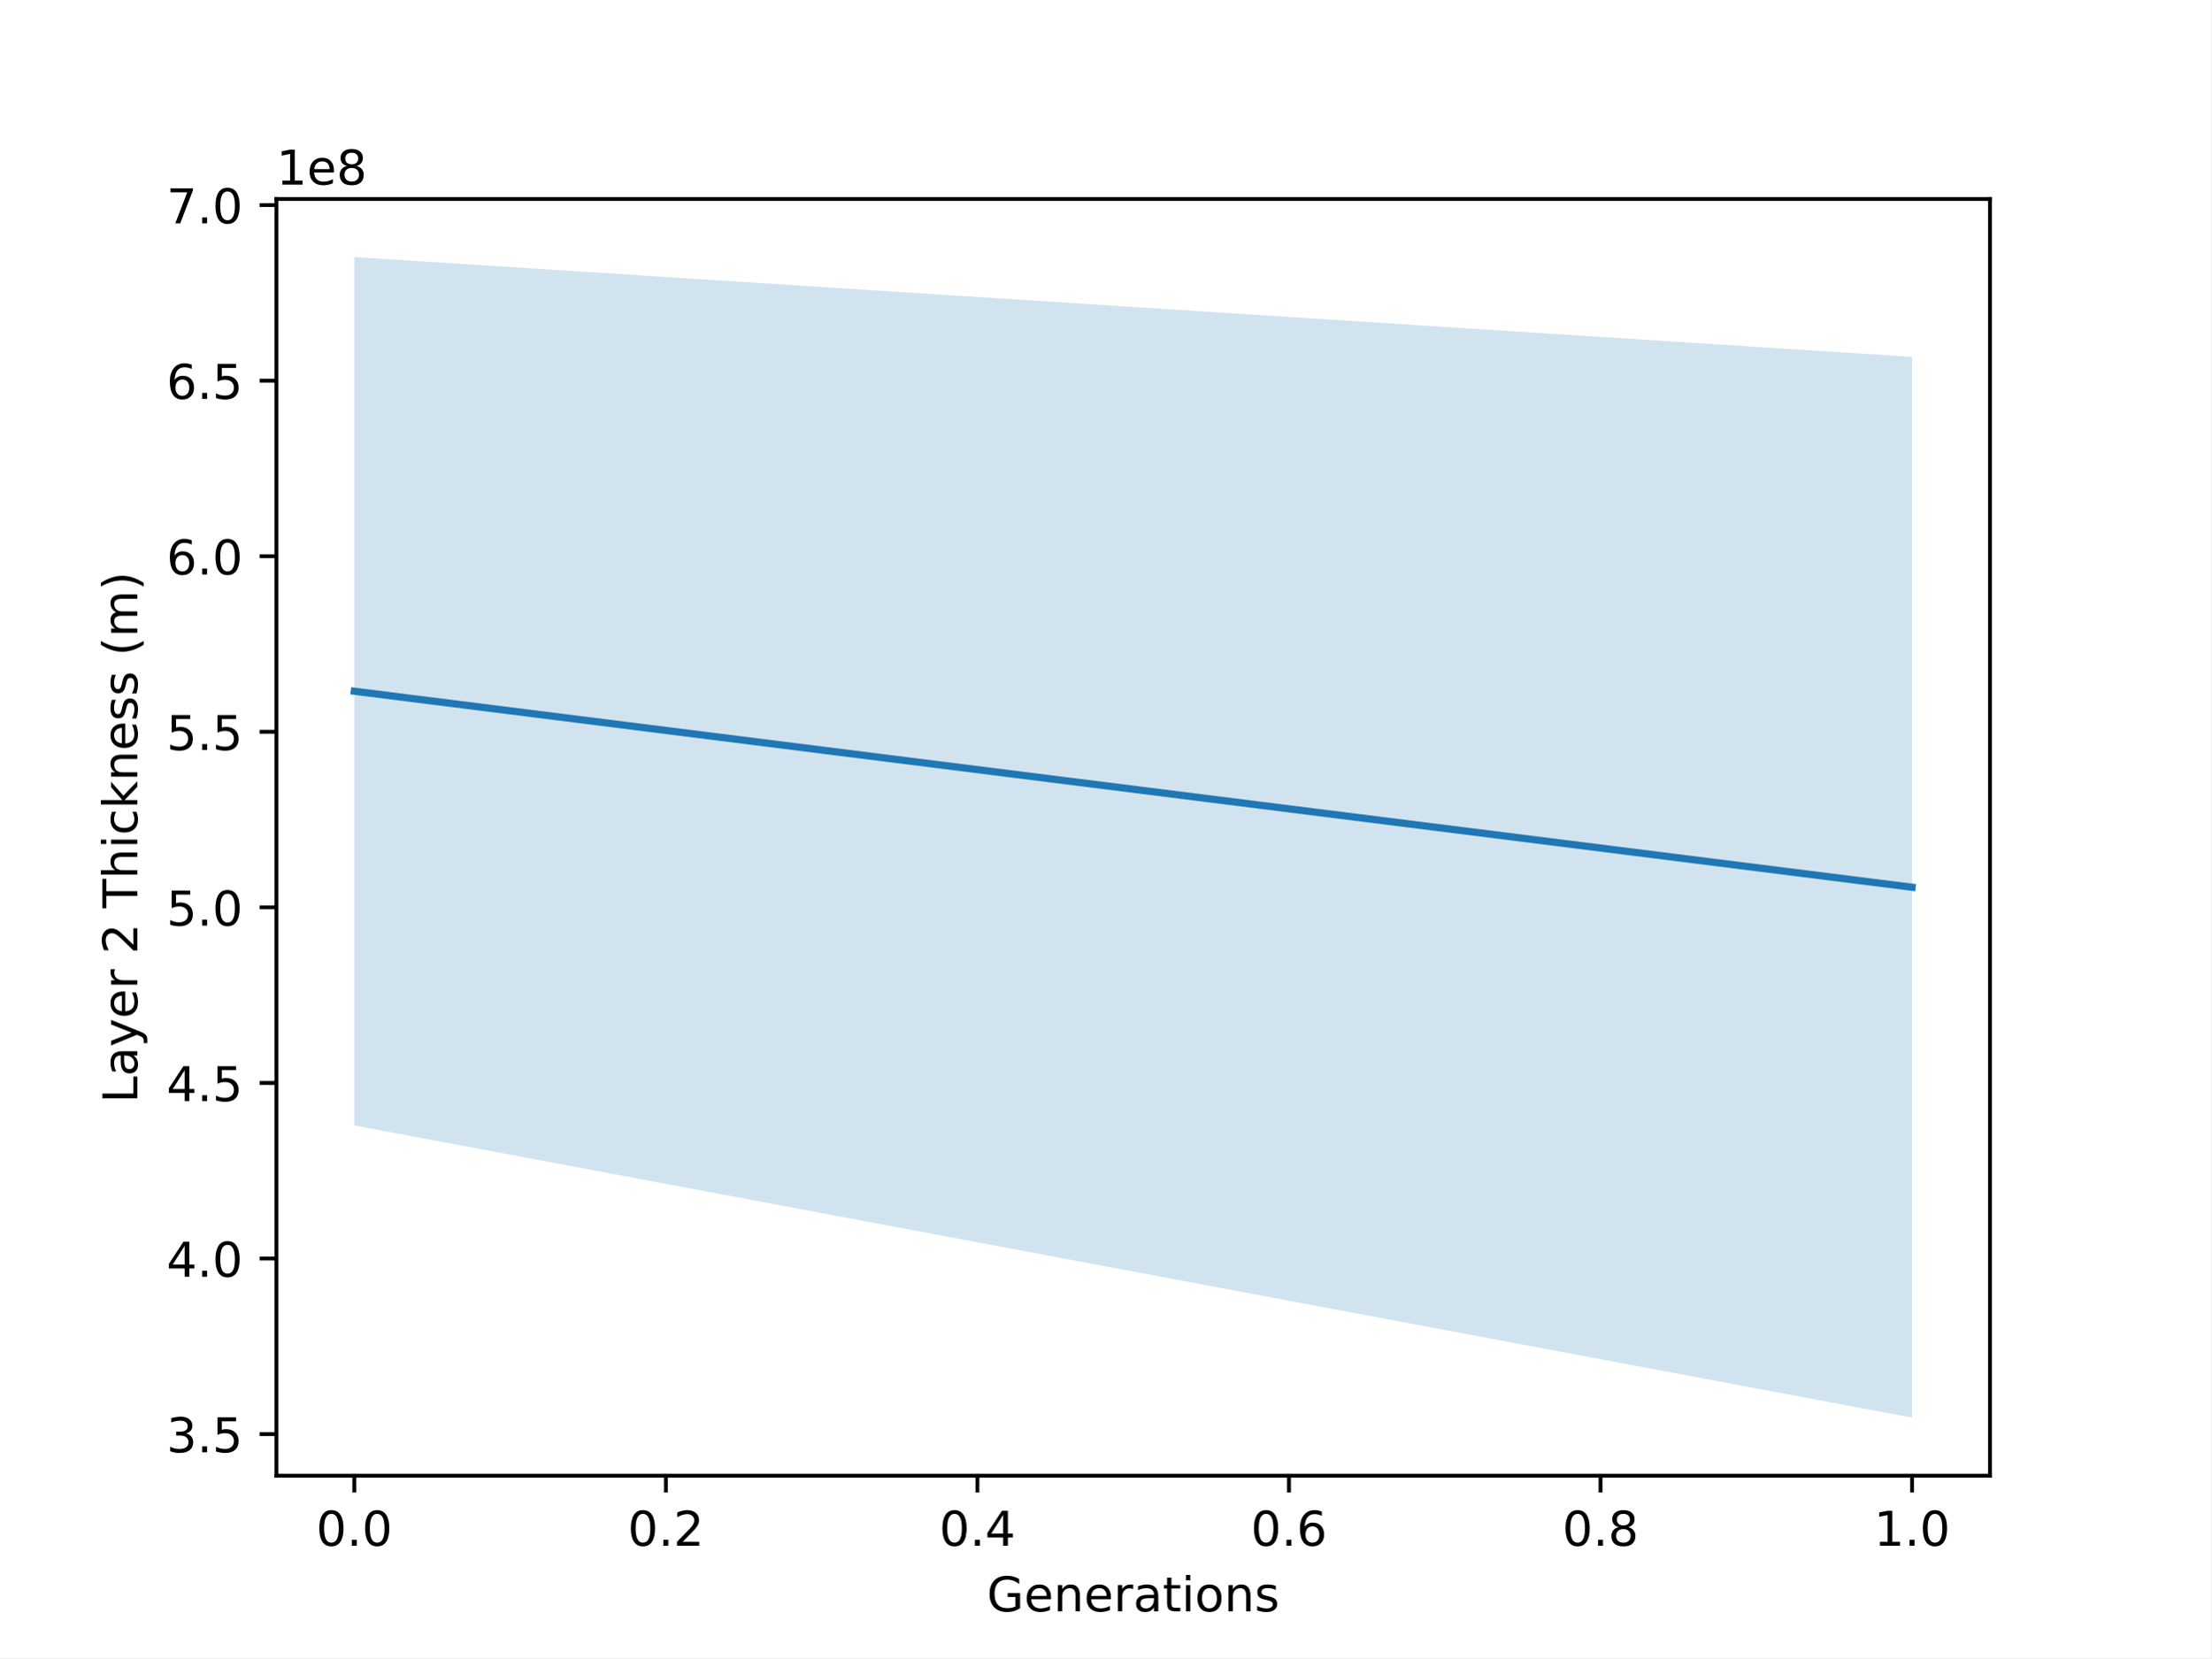
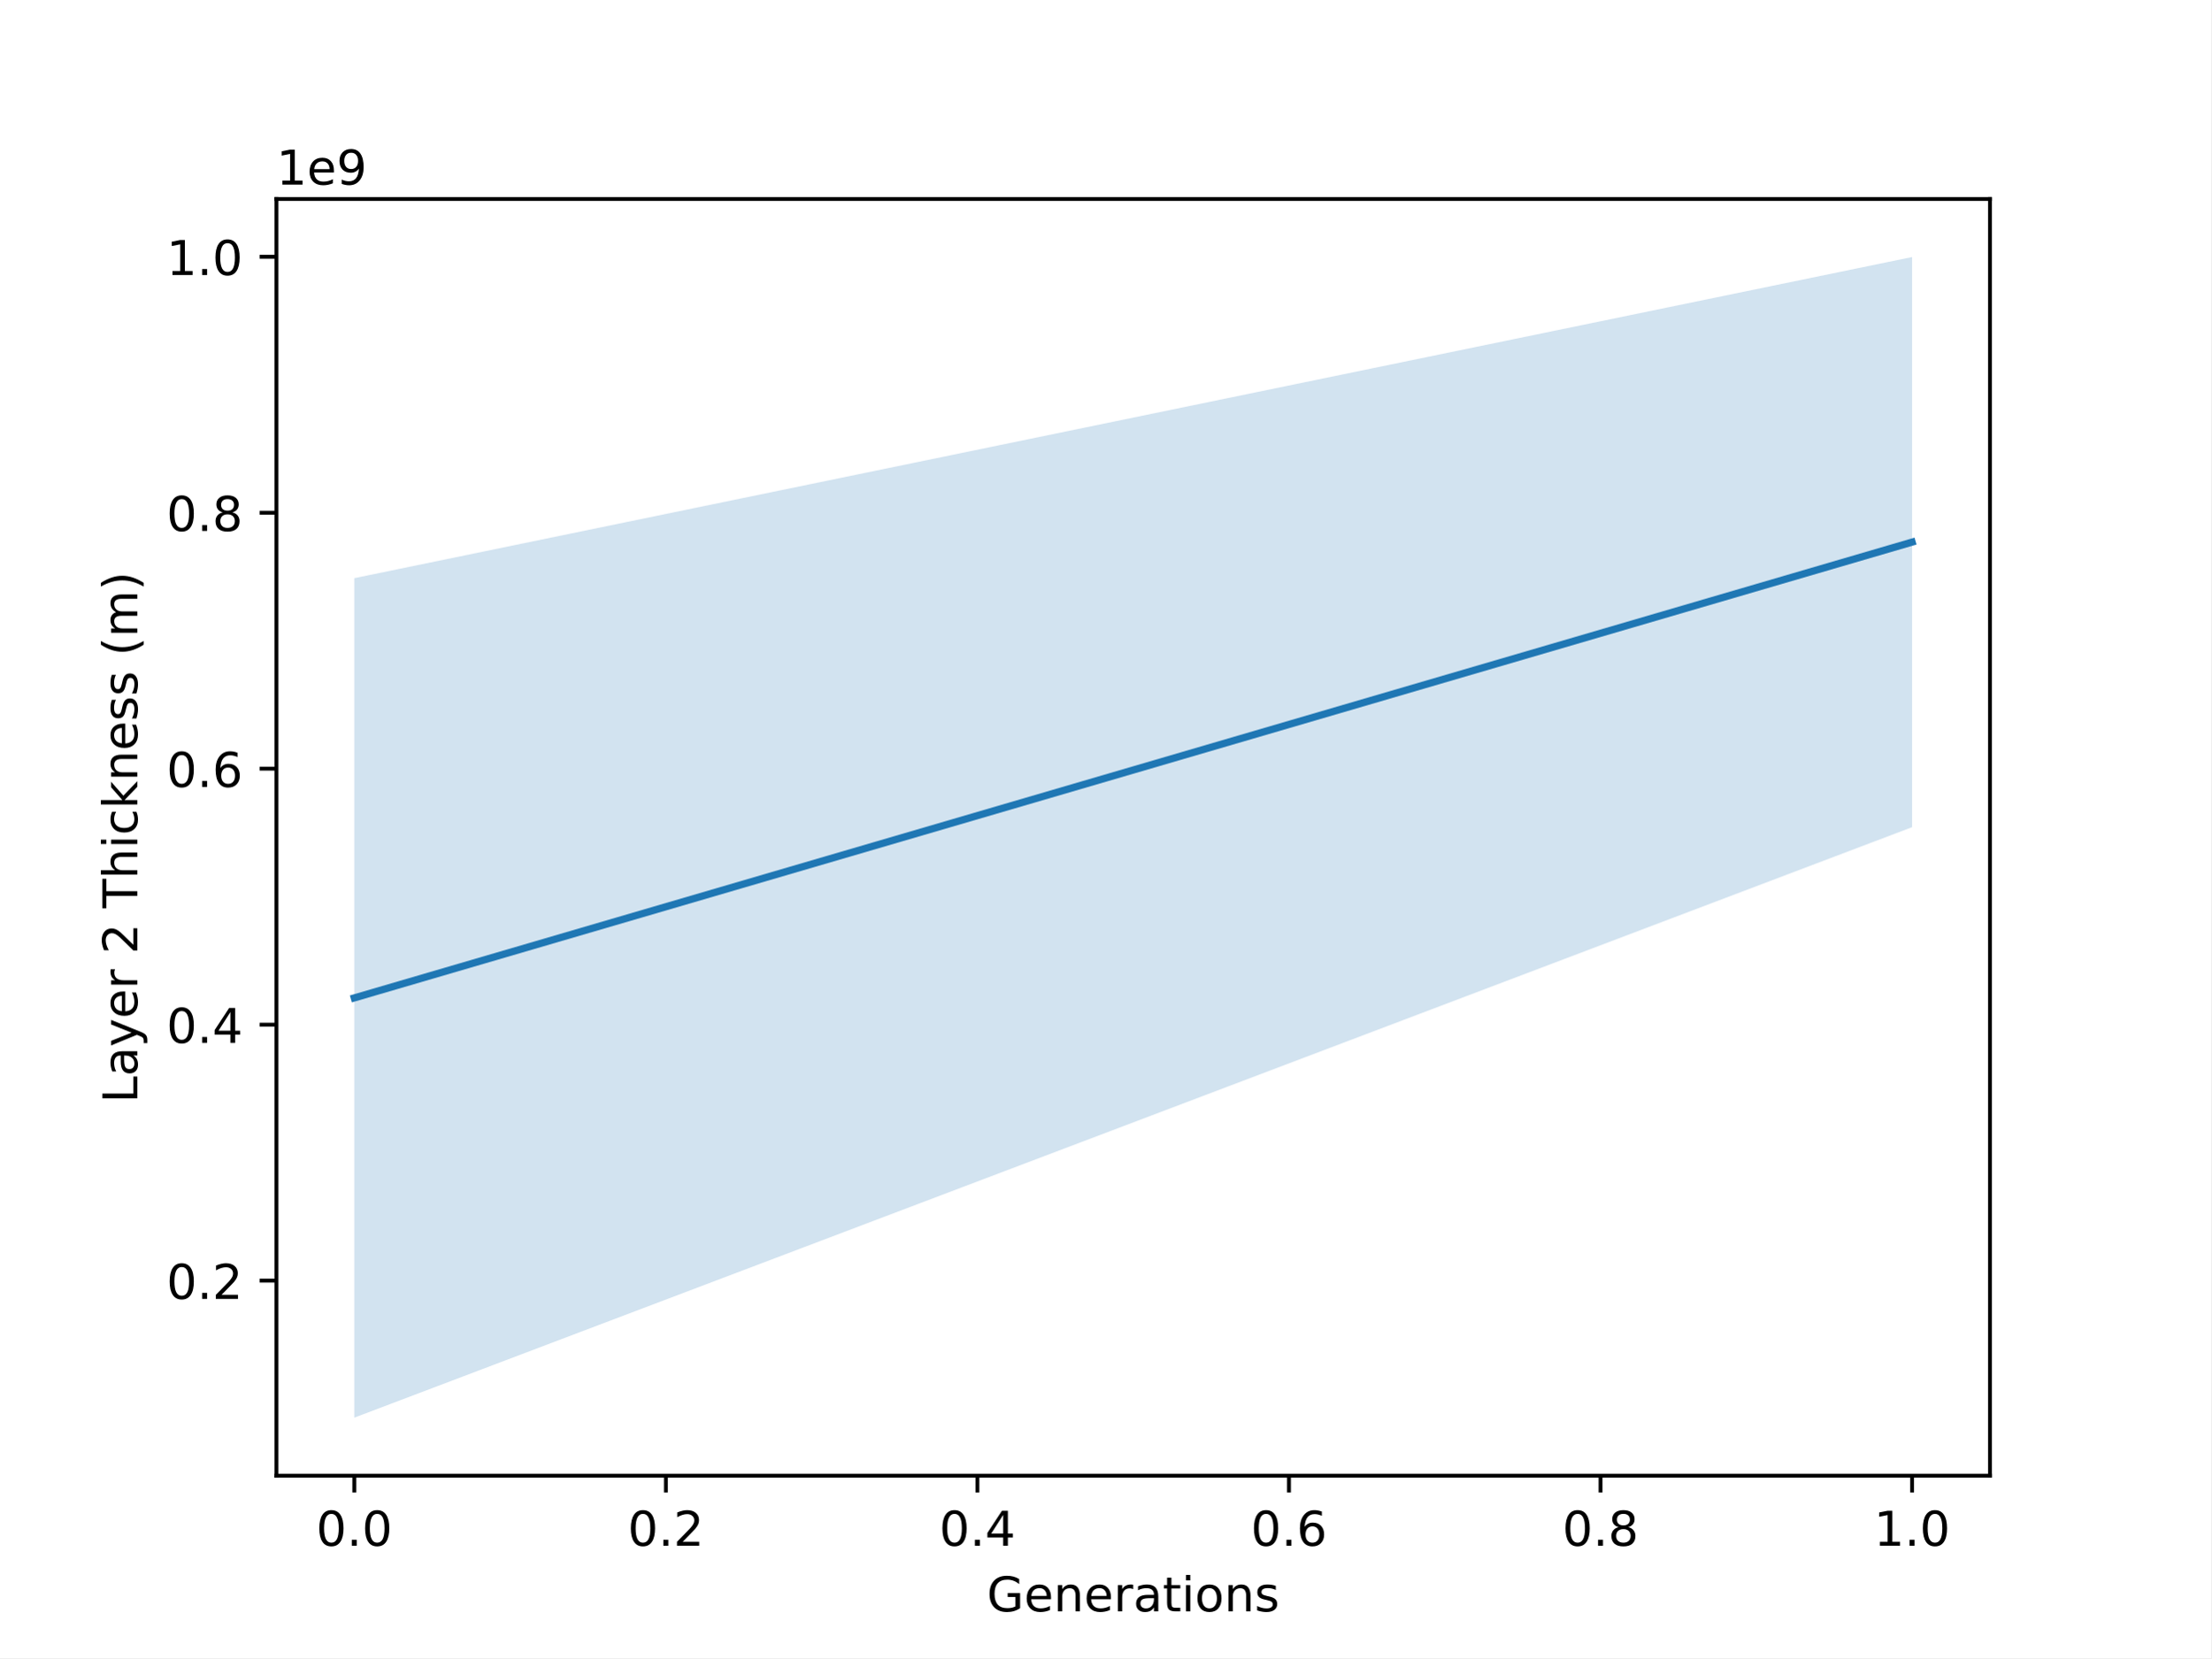
<svg xmlns="http://www.w3.org/2000/svg" xmlns:xlink="http://www.w3.org/1999/xlink" width="460.8pt" height="345.6pt" viewBox="0 0 460.8 345.6" version="1.1">
  <defs>
    <style type="text/css">*{stroke-linejoin: round; stroke-linecap: butt}</style>
  </defs>
  <g id="figure_1">
    <g id="patch_1">
      <path d="M 0 345.6  L 460.8 345.6  L 460.8 0  L 0 0  z " style="fill: #ffffff" />
    </g>
    <g id="axes_1">
      <g id="patch_2">
        <path d="M 57.6 307.584  L 414.72 307.584  L 414.72 41.472  L 57.6 41.472  z " style="fill: #ffffff" />
      </g>
      <g id="PolyCollection_1">
-         <path d="M 73.833 53.568  L 73.833 234.576  L 398.487 295.488  L 398.487 74.375  L 398.487 74.375  L 73.833 53.568  z " clip-path="url(#pdd64505c58)" style="fill: #1f77b4; fill-opacity: 0.2" />
+         <path d="M 73.833 120.505  L 73.833 295.488  L 398.487 172.407  L 398.487 53.568  L 398.487 53.568  L 73.833 120.505  z " clip-path="url(#p0352a54db7)" style="fill: #1f77b4; fill-opacity: 0.2" />
      </g>
      <g id="matplotlib.axis_1">
        <g id="xtick_1">
          <g id="line2d_1">
            <defs>
-               <path id="m424270286f" d="M 0 0  L 0 3.5  " style="stroke: #000000; stroke-width: 0.8" />
-             </defs>
-             <g>
-               <use xlink:href="#m424270286f" x="73.833" y="307.584" style="stroke: #000000; stroke-width: 0.8" />
+               <path id="m42f997dc3d" d="M 0 0  L 0 3.5  " style="stroke: #000000; stroke-width: 0.8" />
+             </defs>
+             <g>
+               <use xlink:href="#m42f997dc3d" x="73.833" y="307.584" style="stroke: #000000; stroke-width: 0.8" />
            </g>
          </g>
          <g id="text_1">
            <g transform="translate(65.88116 322.1824)scale(0.1 -0.1)">
              <defs>
                <path id="DejaVuSans-30" d="M 2034 4250  Q 1547 4250 1301 3770  Q 1056 3291 1056 2328  Q 1056 1369 1301 889  Q 1547 409 2034 409  Q 2525 409 2770 889  Q 3016 1369 3016 2328  Q 3016 3291 2770 3770  Q 2525 4250 2034 4250  z M 2034 4750  Q 2819 4750 3233 4129  Q 3647 3509 3647 2328  Q 3647 1150 3233 529  Q 2819 -91 2034 -91  Q 1250 -91 836 529  Q 422 1150 422 2328  Q 422 3509 836 4129  Q 1250 4750 2034 4750  z " transform="scale(0.015625)" />
                <path id="DejaVuSans-2e" d="M 684 794  L 1344 794  L 1344 0  L 684 0  L 684 794  z " transform="scale(0.015625)" />
              </defs>
              <use xlink:href="#DejaVuSans-30" />
              <use xlink:href="#DejaVuSans-2e" x="63.623" />
              <use xlink:href="#DejaVuSans-30" x="95.41" />
            </g>
          </g>
        </g>
        <g id="xtick_2">
          <g id="line2d_2">
            <g>
-               <use xlink:href="#m424270286f" x="138.764" y="307.584" style="stroke: #000000; stroke-width: 0.8" />
+               <use xlink:href="#m42f997dc3d" x="138.764" y="307.584" style="stroke: #000000; stroke-width: 0.8" />
            </g>
          </g>
          <g id="text_2">
            <g transform="translate(130.8121 322.1824)scale(0.1 -0.1)">
              <defs>
                <path id="DejaVuSans-32" d="M 1228 531  L 3431 531  L 3431 0  L 469 0  L 469 531  Q 828 903 1448 1529  Q 2069 2156 2228 2338  Q 2531 2678 2651 2914  Q 2772 3150 2772 3378  Q 2772 3750 2511 3984  Q 2250 4219 1831 4219  Q 1534 4219 1204 4116  Q 875 4013 500 3803  L 500 4441  Q 881 4594 1212 4672  Q 1544 4750 1819 4750  Q 2544 4750 2975 4387  Q 3406 4025 3406 3419  Q 3406 3131 3298 2873  Q 3191 2616 2906 2266  Q 2828 2175 2409 1742  Q 1991 1309 1228 531  z " transform="scale(0.015625)" />
              </defs>
              <use xlink:href="#DejaVuSans-30" />
              <use xlink:href="#DejaVuSans-2e" x="63.623" />
              <use xlink:href="#DejaVuSans-32" x="95.41" />
            </g>
          </g>
        </g>
        <g id="xtick_3">
          <g id="line2d_3">
            <g>
-               <use xlink:href="#m424270286f" x="203.695" y="307.584" style="stroke: #000000; stroke-width: 0.8" />
+               <use xlink:href="#m42f997dc3d" x="203.695" y="307.584" style="stroke: #000000; stroke-width: 0.8" />
            </g>
          </g>
          <g id="text_3">
            <g transform="translate(195.743 322.1824)scale(0.1 -0.1)">
              <defs>
                <path id="DejaVuSans-34" d="M 2419 4116  L 825 1625  L 2419 1625  L 2419 4116  z M 2253 4666  L 3047 4666  L 3047 1625  L 3713 1625  L 3713 1100  L 3047 1100  L 3047 0  L 2419 0  L 2419 1100  L 313 1100  L 313 1709  L 2253 4666  z " transform="scale(0.015625)" />
              </defs>
              <use xlink:href="#DejaVuSans-30" />
              <use xlink:href="#DejaVuSans-2e" x="63.623" />
              <use xlink:href="#DejaVuSans-34" x="95.41" />
            </g>
          </g>
        </g>
        <g id="xtick_4">
          <g id="line2d_4">
            <g>
-               <use xlink:href="#m424270286f" x="268.625" y="307.584" style="stroke: #000000; stroke-width: 0.8" />
+               <use xlink:href="#m42f997dc3d" x="268.625" y="307.584" style="stroke: #000000; stroke-width: 0.8" />
            </g>
          </g>
          <g id="text_4">
            <g transform="translate(260.6739 322.1824)scale(0.1 -0.1)">
              <defs>
                <path id="DejaVuSans-36" d="M 2113 2584  Q 1688 2584 1439 2293  Q 1191 2003 1191 1497  Q 1191 994 1439 701  Q 1688 409 2113 409  Q 2538 409 2786 701  Q 3034 994 3034 1497  Q 3034 2003 2786 2293  Q 2538 2584 2113 2584  z M 3366 4563  L 3366 3988  Q 3128 4100 2886 4159  Q 2644 4219 2406 4219  Q 1781 4219 1451 3797  Q 1122 3375 1075 2522  Q 1259 2794 1537 2939  Q 1816 3084 2150 3084  Q 2853 3084 3261 2657  Q 3669 2231 3669 1497  Q 3669 778 3244 343  Q 2819 -91 2113 -91  Q 1303 -91 875 529  Q 447 1150 447 2328  Q 447 3434 972 4092  Q 1497 4750 2381 4750  Q 2619 4750 2861 4703  Q 3103 4656 3366 4563  z " transform="scale(0.015625)" />
              </defs>
              <use xlink:href="#DejaVuSans-30" />
              <use xlink:href="#DejaVuSans-2e" x="63.623" />
              <use xlink:href="#DejaVuSans-36" x="95.41" />
            </g>
          </g>
        </g>
        <g id="xtick_5">
          <g id="line2d_5">
            <g>
-               <use xlink:href="#m424270286f" x="333.556" y="307.584" style="stroke: #000000; stroke-width: 0.8" />
+               <use xlink:href="#m42f997dc3d" x="333.556" y="307.584" style="stroke: #000000; stroke-width: 0.8" />
            </g>
          </g>
          <g id="text_5">
            <g transform="translate(325.6048 322.1824)scale(0.1 -0.1)">
              <defs>
                <path id="DejaVuSans-38" d="M 2034 2216  Q 1584 2216 1326 1975  Q 1069 1734 1069 1313  Q 1069 891 1326 650  Q 1584 409 2034 409  Q 2484 409 2743 651  Q 3003 894 3003 1313  Q 3003 1734 2745 1975  Q 2488 2216 2034 2216  z M 1403 2484  Q 997 2584 770 2862  Q 544 3141 544 3541  Q 544 4100 942 4425  Q 1341 4750 2034 4750  Q 2731 4750 3128 4425  Q 3525 4100 3525 3541  Q 3525 3141 3298 2862  Q 3072 2584 2669 2484  Q 3125 2378 3379 2068  Q 3634 1759 3634 1313  Q 3634 634 3220 271  Q 2806 -91 2034 -91  Q 1263 -91 848 271  Q 434 634 434 1313  Q 434 1759 690 2068  Q 947 2378 1403 2484  z M 1172 3481  Q 1172 3119 1398 2916  Q 1625 2713 2034 2713  Q 2441 2713 2670 2916  Q 2900 3119 2900 3481  Q 2900 3844 2670 4047  Q 2441 4250 2034 4250  Q 1625 4250 1398 4047  Q 1172 3844 1172 3481  z " transform="scale(0.015625)" />
              </defs>
              <use xlink:href="#DejaVuSans-30" />
              <use xlink:href="#DejaVuSans-2e" x="63.623" />
              <use xlink:href="#DejaVuSans-38" x="95.41" />
            </g>
          </g>
        </g>
        <g id="xtick_6">
          <g id="line2d_6">
            <g>
-               <use xlink:href="#m424270286f" x="398.487" y="307.584" style="stroke: #000000; stroke-width: 0.8" />
+               <use xlink:href="#m42f997dc3d" x="398.487" y="307.584" style="stroke: #000000; stroke-width: 0.8" />
            </g>
          </g>
          <g id="text_6">
            <g transform="translate(390.5357 322.1824)scale(0.1 -0.1)">
              <defs>
                <path id="DejaVuSans-31" d="M 794 531  L 1825 531  L 1825 4091  L 703 3866  L 703 4441  L 1819 4666  L 2450 4666  L 2450 531  L 3481 531  L 3481 0  L 794 0  L 794 531  z " transform="scale(0.015625)" />
              </defs>
              <use xlink:href="#DejaVuSans-31" />
              <use xlink:href="#DejaVuSans-2e" x="63.623" />
              <use xlink:href="#DejaVuSans-30" x="95.41" />
            </g>
          </g>
        </g>
        <g id="text_7">
          <g transform="translate(205.6623 335.8606)scale(0.1 -0.1)">
            <defs>
              <path id="DejaVuSans-47" d="M 3809 666  L 3809 1919  L 2778 1919  L 2778 2438  L 4434 2438  L 4434 434  Q 4069 175 3628 42  Q 3188 -91 2688 -91  Q 1594 -91 976 548  Q 359 1188 359 2328  Q 359 3472 976 4111  Q 1594 4750 2688 4750  Q 3144 4750 3555 4637  Q 3966 4525 4313 4306  L 4313 3634  Q 3963 3931 3569 4081  Q 3175 4231 2741 4231  Q 1884 4231 1454 3753  Q 1025 3275 1025 2328  Q 1025 1384 1454 906  Q 1884 428 2741 428  Q 3075 428 3337 486  Q 3600 544 3809 666  z " transform="scale(0.015625)" />
              <path id="DejaVuSans-65" d="M 3597 1894  L 3597 1613  L 953 1613  Q 991 1019 1311 708  Q 1631 397 2203 397  Q 2534 397 2845 478  Q 3156 559 3463 722  L 3463 178  Q 3153 47 2828 -22  Q 2503 -91 2169 -91  Q 1331 -91 842 396  Q 353 884 353 1716  Q 353 2575 817 3079  Q 1281 3584 2069 3584  Q 2775 3584 3186 3129  Q 3597 2675 3597 1894  z M 3022 2063  Q 3016 2534 2758 2815  Q 2500 3097 2075 3097  Q 1594 3097 1305 2825  Q 1016 2553 972 2059  L 3022 2063  z " transform="scale(0.015625)" />
              <path id="DejaVuSans-6e" d="M 3513 2113  L 3513 0  L 2938 0  L 2938 2094  Q 2938 2591 2744 2837  Q 2550 3084 2163 3084  Q 1697 3084 1428 2787  Q 1159 2491 1159 1978  L 1159 0  L 581 0  L 581 3500  L 1159 3500  L 1159 2956  Q 1366 3272 1645 3428  Q 1925 3584 2291 3584  Q 2894 3584 3203 3211  Q 3513 2838 3513 2113  z " transform="scale(0.015625)" />
              <path id="DejaVuSans-72" d="M 2631 2963  Q 2534 3019 2420 3045  Q 2306 3072 2169 3072  Q 1681 3072 1420 2755  Q 1159 2438 1159 1844  L 1159 0  L 581 0  L 581 3500  L 1159 3500  L 1159 2956  Q 1341 3275 1631 3429  Q 1922 3584 2338 3584  Q 2397 3584 2469 3576  Q 2541 3569 2628 3553  L 2631 2963  z " transform="scale(0.015625)" />
              <path id="DejaVuSans-61" d="M 2194 1759  Q 1497 1759 1228 1600  Q 959 1441 959 1056  Q 959 750 1161 570  Q 1363 391 1709 391  Q 2188 391 2477 730  Q 2766 1069 2766 1631  L 2766 1759  L 2194 1759  z M 3341 1997  L 3341 0  L 2766 0  L 2766 531  Q 2569 213 2275 61  Q 1981 -91 1556 -91  Q 1019 -91 701 211  Q 384 513 384 1019  Q 384 1609 779 1909  Q 1175 2209 1959 2209  L 2766 2209  L 2766 2266  Q 2766 2663 2505 2880  Q 2244 3097 1772 3097  Q 1472 3097 1187 3025  Q 903 2953 641 2809  L 641 3341  Q 956 3463 1253 3523  Q 1550 3584 1831 3584  Q 2591 3584 2966 3190  Q 3341 2797 3341 1997  z " transform="scale(0.015625)" />
              <path id="DejaVuSans-74" d="M 1172 4494  L 1172 3500  L 2356 3500  L 2356 3053  L 1172 3053  L 1172 1153  Q 1172 725 1289 603  Q 1406 481 1766 481  L 2356 481  L 2356 0  L 1766 0  Q 1100 0 847 248  Q 594 497 594 1153  L 594 3053  L 172 3053  L 172 3500  L 594 3500  L 594 4494  L 1172 4494  z " transform="scale(0.015625)" />
              <path id="DejaVuSans-69" d="M 603 3500  L 1178 3500  L 1178 0  L 603 0  L 603 3500  z M 603 4863  L 1178 4863  L 1178 4134  L 603 4134  L 603 4863  z " transform="scale(0.015625)" />
              <path id="DejaVuSans-6f" d="M 1959 3097  Q 1497 3097 1228 2736  Q 959 2375 959 1747  Q 959 1119 1226 758  Q 1494 397 1959 397  Q 2419 397 2687 759  Q 2956 1122 2956 1747  Q 2956 2369 2687 2733  Q 2419 3097 1959 3097  z M 1959 3584  Q 2709 3584 3137 3096  Q 3566 2609 3566 1747  Q 3566 888 3137 398  Q 2709 -91 1959 -91  Q 1206 -91 779 398  Q 353 888 353 1747  Q 353 2609 779 3096  Q 1206 3584 1959 3584  z " transform="scale(0.015625)" />
              <path id="DejaVuSans-73" d="M 2834 3397  L 2834 2853  Q 2591 2978 2328 3040  Q 2066 3103 1784 3103  Q 1356 3103 1142 2972  Q 928 2841 928 2578  Q 928 2378 1081 2264  Q 1234 2150 1697 2047  L 1894 2003  Q 2506 1872 2764 1633  Q 3022 1394 3022 966  Q 3022 478 2636 193  Q 2250 -91 1575 -91  Q 1294 -91 989 -36  Q 684 19 347 128  L 347 722  Q 666 556 975 473  Q 1284 391 1588 391  Q 1994 391 2212 530  Q 2431 669 2431 922  Q 2431 1156 2273 1281  Q 2116 1406 1581 1522  L 1381 1569  Q 847 1681 609 1914  Q 372 2147 372 2553  Q 372 3047 722 3315  Q 1072 3584 1716 3584  Q 2034 3584 2315 3537  Q 2597 3491 2834 3397  z " transform="scale(0.015625)" />
            </defs>
            <use xlink:href="#DejaVuSans-47" />
            <use xlink:href="#DejaVuSans-65" x="77.49" />
            <use xlink:href="#DejaVuSans-6e" x="139.014" />
            <use xlink:href="#DejaVuSans-65" x="202.393" />
            <use xlink:href="#DejaVuSans-72" x="263.916" />
            <use xlink:href="#DejaVuSans-61" x="305.029" />
            <use xlink:href="#DejaVuSans-74" x="366.309" />
            <use xlink:href="#DejaVuSans-69" x="405.518" />
            <use xlink:href="#DejaVuSans-6f" x="433.301" />
            <use xlink:href="#DejaVuSans-6e" x="494.482" />
            <use xlink:href="#DejaVuSans-73" x="557.861" />
          </g>
        </g>
      </g>
      <g id="matplotlib.axis_2">
        <g id="ytick_1">
          <g id="line2d_7">
            <defs>
-               <path id="mbfd6e3fb42" d="M 0 0  L -3.5 0  " style="stroke: #000000; stroke-width: 0.8" />
-             </defs>
-             <g>
-               <use xlink:href="#mbfd6e3fb42" x="57.6" y="298.908" style="stroke: #000000; stroke-width: 0.8" />
+               <path id="m73effa814c" d="M 0 0  L -3.5 0  " style="stroke: #000000; stroke-width: 0.8" />
+             </defs>
+             <g>
+               <use xlink:href="#m73effa814c" x="57.6" y="266.928" style="stroke: #000000; stroke-width: 0.8" />
            </g>
          </g>
          <g id="text_8">
-             <g transform="translate(34.69687 302.7067)scale(0.1 -0.1)">
-               <defs>
-                 <path id="DejaVuSans-33" d="M 2597 2516  Q 3050 2419 3304 2112  Q 3559 1806 3559 1356  Q 3559 666 3084 287  Q 2609 -91 1734 -91  Q 1441 -91 1130 -33  Q 819 25 488 141  L 488 750  Q 750 597 1062 519  Q 1375 441 1716 441  Q 2309 441 2620 675  Q 2931 909 2931 1356  Q 2931 1769 2642 2001  Q 2353 2234 1838 2234  L 1294 2234  L 1294 2753  L 1863 2753  Q 2328 2753 2575 2939  Q 2822 3125 2822 3475  Q 2822 3834 2567 4026  Q 2313 4219 1838 4219  Q 1578 4219 1281 4162  Q 984 4106 628 3988  L 628 4550  Q 988 4650 1302 4700  Q 1616 4750 1894 4750  Q 2613 4750 3031 4423  Q 3450 4097 3450 3541  Q 3450 3153 3228 2886  Q 3006 2619 2597 2516  z " transform="scale(0.015625)" />
-                 <path id="DejaVuSans-35" d="M 691 4666  L 3169 4666  L 3169 4134  L 1269 4134  L 1269 2991  Q 1406 3038 1543 3061  Q 1681 3084 1819 3084  Q 2600 3084 3056 2656  Q 3513 2228 3513 1497  Q 3513 744 3044 326  Q 2575 -91 1722 -91  Q 1428 -91 1123 -41  Q 819 9 494 109  L 494 744  Q 775 591 1075 516  Q 1375 441 1709 441  Q 2250 441 2565 725  Q 2881 1009 2881 1497  Q 2881 1984 2565 2268  Q 2250 2553 1709 2553  Q 1456 2553 1204 2497  Q 953 2441 691 2322  L 691 4666  z " transform="scale(0.015625)" />
-               </defs>
-               <use xlink:href="#DejaVuSans-33" />
-               <use xlink:href="#DejaVuSans-2e" x="63.623" />
-               <use xlink:href="#DejaVuSans-35" x="95.41" />
+             <g transform="translate(34.69687 270.7268)scale(0.1 -0.1)">
+               <use xlink:href="#DejaVuSans-30" />
+               <use xlink:href="#DejaVuSans-2e" x="63.623" />
+               <use xlink:href="#DejaVuSans-32" x="95.41" />
            </g>
          </g>
        </g>
        <g id="ytick_2">
          <g id="line2d_8">
            <g>
-               <use xlink:href="#mbfd6e3fb42" x="57.6" y="262.313" style="stroke: #000000; stroke-width: 0.8" />
+               <use xlink:href="#m73effa814c" x="57.6" y="213.574" style="stroke: #000000; stroke-width: 0.8" />
            </g>
          </g>
          <g id="text_9">
-             <g transform="translate(34.69687 266.1118)scale(0.1 -0.1)">
-               <use xlink:href="#DejaVuSans-34" />
-               <use xlink:href="#DejaVuSans-2e" x="63.623" />
-               <use xlink:href="#DejaVuSans-30" x="95.41" />
+             <g transform="translate(34.69687 217.3736)scale(0.1 -0.1)">
+               <use xlink:href="#DejaVuSans-30" />
+               <use xlink:href="#DejaVuSans-2e" x="63.623" />
+               <use xlink:href="#DejaVuSans-34" x="95.41" />
            </g>
          </g>
        </g>
        <g id="ytick_3">
          <g id="line2d_9">
            <g>
-               <use xlink:href="#mbfd6e3fb42" x="57.6" y="225.718" style="stroke: #000000; stroke-width: 0.8" />
+               <use xlink:href="#m73effa814c" x="57.6" y="160.221" style="stroke: #000000; stroke-width: 0.8" />
            </g>
          </g>
          <g id="text_10">
-             <g transform="translate(34.69687 229.5169)scale(0.1 -0.1)">
-               <use xlink:href="#DejaVuSans-34" />
-               <use xlink:href="#DejaVuSans-2e" x="63.623" />
-               <use xlink:href="#DejaVuSans-35" x="95.41" />
+             <g transform="translate(34.69687 164.0204)scale(0.1 -0.1)">
+               <use xlink:href="#DejaVuSans-30" />
+               <use xlink:href="#DejaVuSans-2e" x="63.623" />
+               <use xlink:href="#DejaVuSans-36" x="95.41" />
            </g>
          </g>
        </g>
        <g id="ytick_4">
          <g id="line2d_10">
            <g>
-               <use xlink:href="#mbfd6e3fb42" x="57.6" y="189.123" style="stroke: #000000; stroke-width: 0.8" />
+               <use xlink:href="#m73effa814c" x="57.6" y="106.868" style="stroke: #000000; stroke-width: 0.8" />
            </g>
          </g>
          <g id="text_11">
-             <g transform="translate(34.69687 192.9219)scale(0.1 -0.1)">
-               <use xlink:href="#DejaVuSans-35" />
-               <use xlink:href="#DejaVuSans-2e" x="63.623" />
-               <use xlink:href="#DejaVuSans-30" x="95.41" />
+             <g transform="translate(34.69687 110.6671)scale(0.1 -0.1)">
+               <use xlink:href="#DejaVuSans-30" />
+               <use xlink:href="#DejaVuSans-2e" x="63.623" />
+               <use xlink:href="#DejaVuSans-38" x="95.41" />
            </g>
          </g>
        </g>
        <g id="ytick_5">
          <g id="line2d_11">
            <g>
-               <use xlink:href="#mbfd6e3fb42" x="57.6" y="152.528" style="stroke: #000000; stroke-width: 0.8" />
+               <use xlink:href="#m73effa814c" x="57.6" y="53.515" style="stroke: #000000; stroke-width: 0.8" />
            </g>
          </g>
          <g id="text_12">
-             <g transform="translate(34.69687 156.327)scale(0.1 -0.1)">
-               <use xlink:href="#DejaVuSans-35" />
-               <use xlink:href="#DejaVuSans-2e" x="63.623" />
-               <use xlink:href="#DejaVuSans-35" x="95.41" />
-             </g>
-           </g>
-         </g>
-         <g id="ytick_6">
-           <g id="line2d_12">
-             <g>
-               <use xlink:href="#mbfd6e3fb42" x="57.6" y="115.933" style="stroke: #000000; stroke-width: 0.8" />
-             </g>
-           </g>
-           <g id="text_13">
-             <g transform="translate(34.69687 119.7321)scale(0.1 -0.1)">
-               <use xlink:href="#DejaVuSans-36" />
+             <g transform="translate(34.69687 57.31392)scale(0.1 -0.1)">
+               <use xlink:href="#DejaVuSans-31" />
              <use xlink:href="#DejaVuSans-2e" x="63.623" />
              <use xlink:href="#DejaVuSans-30" x="95.41" />
            </g>
          </g>
        </g>
-         <g id="ytick_7">
-           <g id="line2d_13">
-             <g>
-               <use xlink:href="#mbfd6e3fb42" x="57.6" y="79.338" style="stroke: #000000; stroke-width: 0.8" />
-             </g>
-           </g>
-           <g id="text_14">
-             <g transform="translate(34.69687 83.13713)scale(0.1 -0.1)">
-               <use xlink:href="#DejaVuSans-36" />
-               <use xlink:href="#DejaVuSans-2e" x="63.623" />
-               <use xlink:href="#DejaVuSans-35" x="95.41" />
-             </g>
-           </g>
-         </g>
-         <g id="ytick_8">
-           <g id="line2d_14">
-             <g>
-               <use xlink:href="#mbfd6e3fb42" x="57.6" y="42.743" style="stroke: #000000; stroke-width: 0.8" />
-             </g>
-           </g>
-           <g id="text_15">
-             <g transform="translate(34.69687 46.54219)scale(0.1 -0.1)">
-               <defs>
-                 <path id="DejaVuSans-37" d="M 525 4666  L 3525 4666  L 3525 4397  L 1831 0  L 1172 0  L 2766 4134  L 525 4134  L 525 4666  z " transform="scale(0.015625)" />
-               </defs>
-               <use xlink:href="#DejaVuSans-37" />
-               <use xlink:href="#DejaVuSans-2e" x="63.623" />
-               <use xlink:href="#DejaVuSans-30" x="95.41" />
-             </g>
-           </g>
-         </g>
-         <g id="text_16">
+         <g id="text_13">
          <g transform="translate(28.61719 229.9007)rotate(-90)scale(0.1 -0.1)">
            <defs>
              <path id="DejaVuSans-4c" d="M 628 4666  L 1259 4666  L 1259 531  L 3531 531  L 3531 0  L 628 0  L 628 4666  z " transform="scale(0.015625)" />
              <path id="DejaVuSans-79" d="M 2059 -325  Q 1816 -950 1584 -1140  Q 1353 -1331 966 -1331  L 506 -1331  L 506 -850  L 844 -850  Q 1081 -850 1212 -737  Q 1344 -625 1503 -206  L 1606 56  L 191 3500  L 800 3500  L 1894 763  L 2988 3500  L 3597 3500  L 2059 -325  z " transform="scale(0.015625)" />
              <path id="DejaVuSans-20" transform="scale(0.015625)" />
              <path id="DejaVuSans-54" d="M -19 4666  L 3928 4666  L 3928 4134  L 2272 4134  L 2272 0  L 1638 0  L 1638 4134  L -19 4134  L -19 4666  z " transform="scale(0.015625)" />
              <path id="DejaVuSans-68" d="M 3513 2113  L 3513 0  L 2938 0  L 2938 2094  Q 2938 2591 2744 2837  Q 2550 3084 2163 3084  Q 1697 3084 1428 2787  Q 1159 2491 1159 1978  L 1159 0  L 581 0  L 581 4863  L 1159 4863  L 1159 2956  Q 1366 3272 1645 3428  Q 1925 3584 2291 3584  Q 2894 3584 3203 3211  Q 3513 2838 3513 2113  z " transform="scale(0.015625)" />
              <path id="DejaVuSans-63" d="M 3122 3366  L 3122 2828  Q 2878 2963 2633 3030  Q 2388 3097 2138 3097  Q 1578 3097 1268 2742  Q 959 2388 959 1747  Q 959 1106 1268 751  Q 1578 397 2138 397  Q 2388 397 2633 464  Q 2878 531 3122 666  L 3122 134  Q 2881 22 2623 -34  Q 2366 -91 2075 -91  Q 1284 -91 818 406  Q 353 903 353 1747  Q 353 2603 823 3093  Q 1294 3584 2113 3584  Q 2378 3584 2631 3529  Q 2884 3475 3122 3366  z " transform="scale(0.015625)" />
              <path id="DejaVuSans-6b" d="M 581 4863  L 1159 4863  L 1159 1991  L 2875 3500  L 3609 3500  L 1753 1863  L 3688 0  L 2938 0  L 1159 1709  L 1159 0  L 581 0  L 581 4863  z " transform="scale(0.015625)" />
              <path id="DejaVuSans-28" d="M 1984 4856  Q 1566 4138 1362 3434  Q 1159 2731 1159 2009  Q 1159 1288 1364 580  Q 1569 -128 1984 -844  L 1484 -844  Q 1016 -109 783 600  Q 550 1309 550 2009  Q 550 2706 781 3412  Q 1013 4119 1484 4856  L 1984 4856  z " transform="scale(0.015625)" />
              <path id="DejaVuSans-6d" d="M 3328 2828  Q 3544 3216 3844 3400  Q 4144 3584 4550 3584  Q 5097 3584 5394 3201  Q 5691 2819 5691 2113  L 5691 0  L 5113 0  L 5113 2094  Q 5113 2597 4934 2840  Q 4756 3084 4391 3084  Q 3944 3084 3684 2787  Q 3425 2491 3425 1978  L 3425 0  L 2847 0  L 2847 2094  Q 2847 2600 2669 2842  Q 2491 3084 2119 3084  Q 1678 3084 1418 2786  Q 1159 2488 1159 1978  L 1159 0  L 581 0  L 581 3500  L 1159 3500  L 1159 2956  Q 1356 3278 1631 3431  Q 1906 3584 2284 3584  Q 2666 3584 2933 3390  Q 3200 3197 3328 2828  z " transform="scale(0.015625)" />
              <path id="DejaVuSans-29" d="M 513 4856  L 1013 4856  Q 1481 4119 1714 3412  Q 1947 2706 1947 2009  Q 1947 1309 1714 600  Q 1481 -109 1013 -844  L 513 -844  Q 928 -128 1133 580  Q 1338 1288 1338 2009  Q 1338 2731 1133 3434  Q 928 4138 513 4856  z " transform="scale(0.015625)" />
            </defs>
            <use xlink:href="#DejaVuSans-4c" />
            <use xlink:href="#DejaVuSans-61" x="55.713" />
            <use xlink:href="#DejaVuSans-79" x="116.992" />
            <use xlink:href="#DejaVuSans-65" x="176.172" />
            <use xlink:href="#DejaVuSans-72" x="237.695" />
            <use xlink:href="#DejaVuSans-20" x="278.809" />
            <use xlink:href="#DejaVuSans-32" x="310.596" />
            <use xlink:href="#DejaVuSans-20" x="374.219" />
            <use xlink:href="#DejaVuSans-54" x="406.006" />
            <use xlink:href="#DejaVuSans-68" x="467.09" />
            <use xlink:href="#DejaVuSans-69" x="530.469" />
            <use xlink:href="#DejaVuSans-63" x="558.252" />
            <use xlink:href="#DejaVuSans-6b" x="613.232" />
            <use xlink:href="#DejaVuSans-6e" x="671.143" />
            <use xlink:href="#DejaVuSans-65" x="734.521" />
            <use xlink:href="#DejaVuSans-73" x="796.045" />
            <use xlink:href="#DejaVuSans-73" x="848.145" />
            <use xlink:href="#DejaVuSans-20" x="900.244" />
            <use xlink:href="#DejaVuSans-28" x="932.031" />
            <use xlink:href="#DejaVuSans-6d" x="971.045" />
            <use xlink:href="#DejaVuSans-29" x="1068.457" />
          </g>
        </g>
-         <g id="text_17">
+         <g id="text_14">
          <g transform="translate(57.6 38.472)scale(0.1 -0.1)">
+             <defs>
+               <path id="DejaVuSans-39" d="M 703 97  L 703 672  Q 941 559 1184 500  Q 1428 441 1663 441  Q 2288 441 2617 861  Q 2947 1281 2994 2138  Q 2813 1869 2534 1725  Q 2256 1581 1919 1581  Q 1219 1581 811 2004  Q 403 2428 403 3163  Q 403 3881 828 4315  Q 1253 4750 1959 4750  Q 2769 4750 3195 4129  Q 3622 3509 3622 2328  Q 3622 1225 3098 567  Q 2575 -91 1691 -91  Q 1453 -91 1209 -44  Q 966 3 703 97  z M 1959 2075  Q 2384 2075 2632 2365  Q 2881 2656 2881 3163  Q 2881 3666 2632 3958  Q 2384 4250 1959 4250  Q 1534 4250 1286 3958  Q 1038 3666 1038 3163  Q 1038 2656 1286 2365  Q 1534 2075 1959 2075  z " transform="scale(0.015625)" />
+             </defs>
            <use xlink:href="#DejaVuSans-31" />
            <use xlink:href="#DejaVuSans-65" x="63.623" />
-             <use xlink:href="#DejaVuSans-38" x="125.146" />
-           </g>
-         </g>
-       </g>
-       <g id="line2d_15">
-         <path d="M 73.833 144.072  L 398.487 184.931  " clip-path="url(#pdd64505c58)" style="fill: none; stroke: #1f77b4; stroke-width: 1.5; stroke-linecap: square" />
+             <use xlink:href="#DejaVuSans-39" x="125.146" />
+           </g>
+         </g>
+       </g>
+       <g id="line2d_12">
+         <path d="M 73.833 207.997  L 398.487 112.987  " clip-path="url(#p0352a54db7)" style="fill: none; stroke: #1f77b4; stroke-width: 1.5; stroke-linecap: square" />
      </g>
      <g id="patch_3">
        <path d="M 57.6 307.584  L 57.6 41.472  " style="fill: none; stroke: #000000; stroke-width: 0.8; stroke-linejoin: miter; stroke-linecap: square" />
      </g>
      <g id="patch_4">
        <path d="M 414.72 307.584  L 414.72 41.472  " style="fill: none; stroke: #000000; stroke-width: 0.8; stroke-linejoin: miter; stroke-linecap: square" />
      </g>
      <g id="patch_5">
        <path d="M 57.6 307.584  L 414.72 307.584  " style="fill: none; stroke: #000000; stroke-width: 0.8; stroke-linejoin: miter; stroke-linecap: square" />
      </g>
      <g id="patch_6">
        <path d="M 57.6 41.472  L 414.72 41.472  " style="fill: none; stroke: #000000; stroke-width: 0.8; stroke-linejoin: miter; stroke-linecap: square" />
      </g>
    </g>
  </g>
  <defs>
-     <clipPath id="pdd64505c58">
+     <clipPath id="p0352a54db7">
      <rect x="57.6" y="41.472" width="357.12" height="266.112" />
    </clipPath>
  </defs>
</svg>
